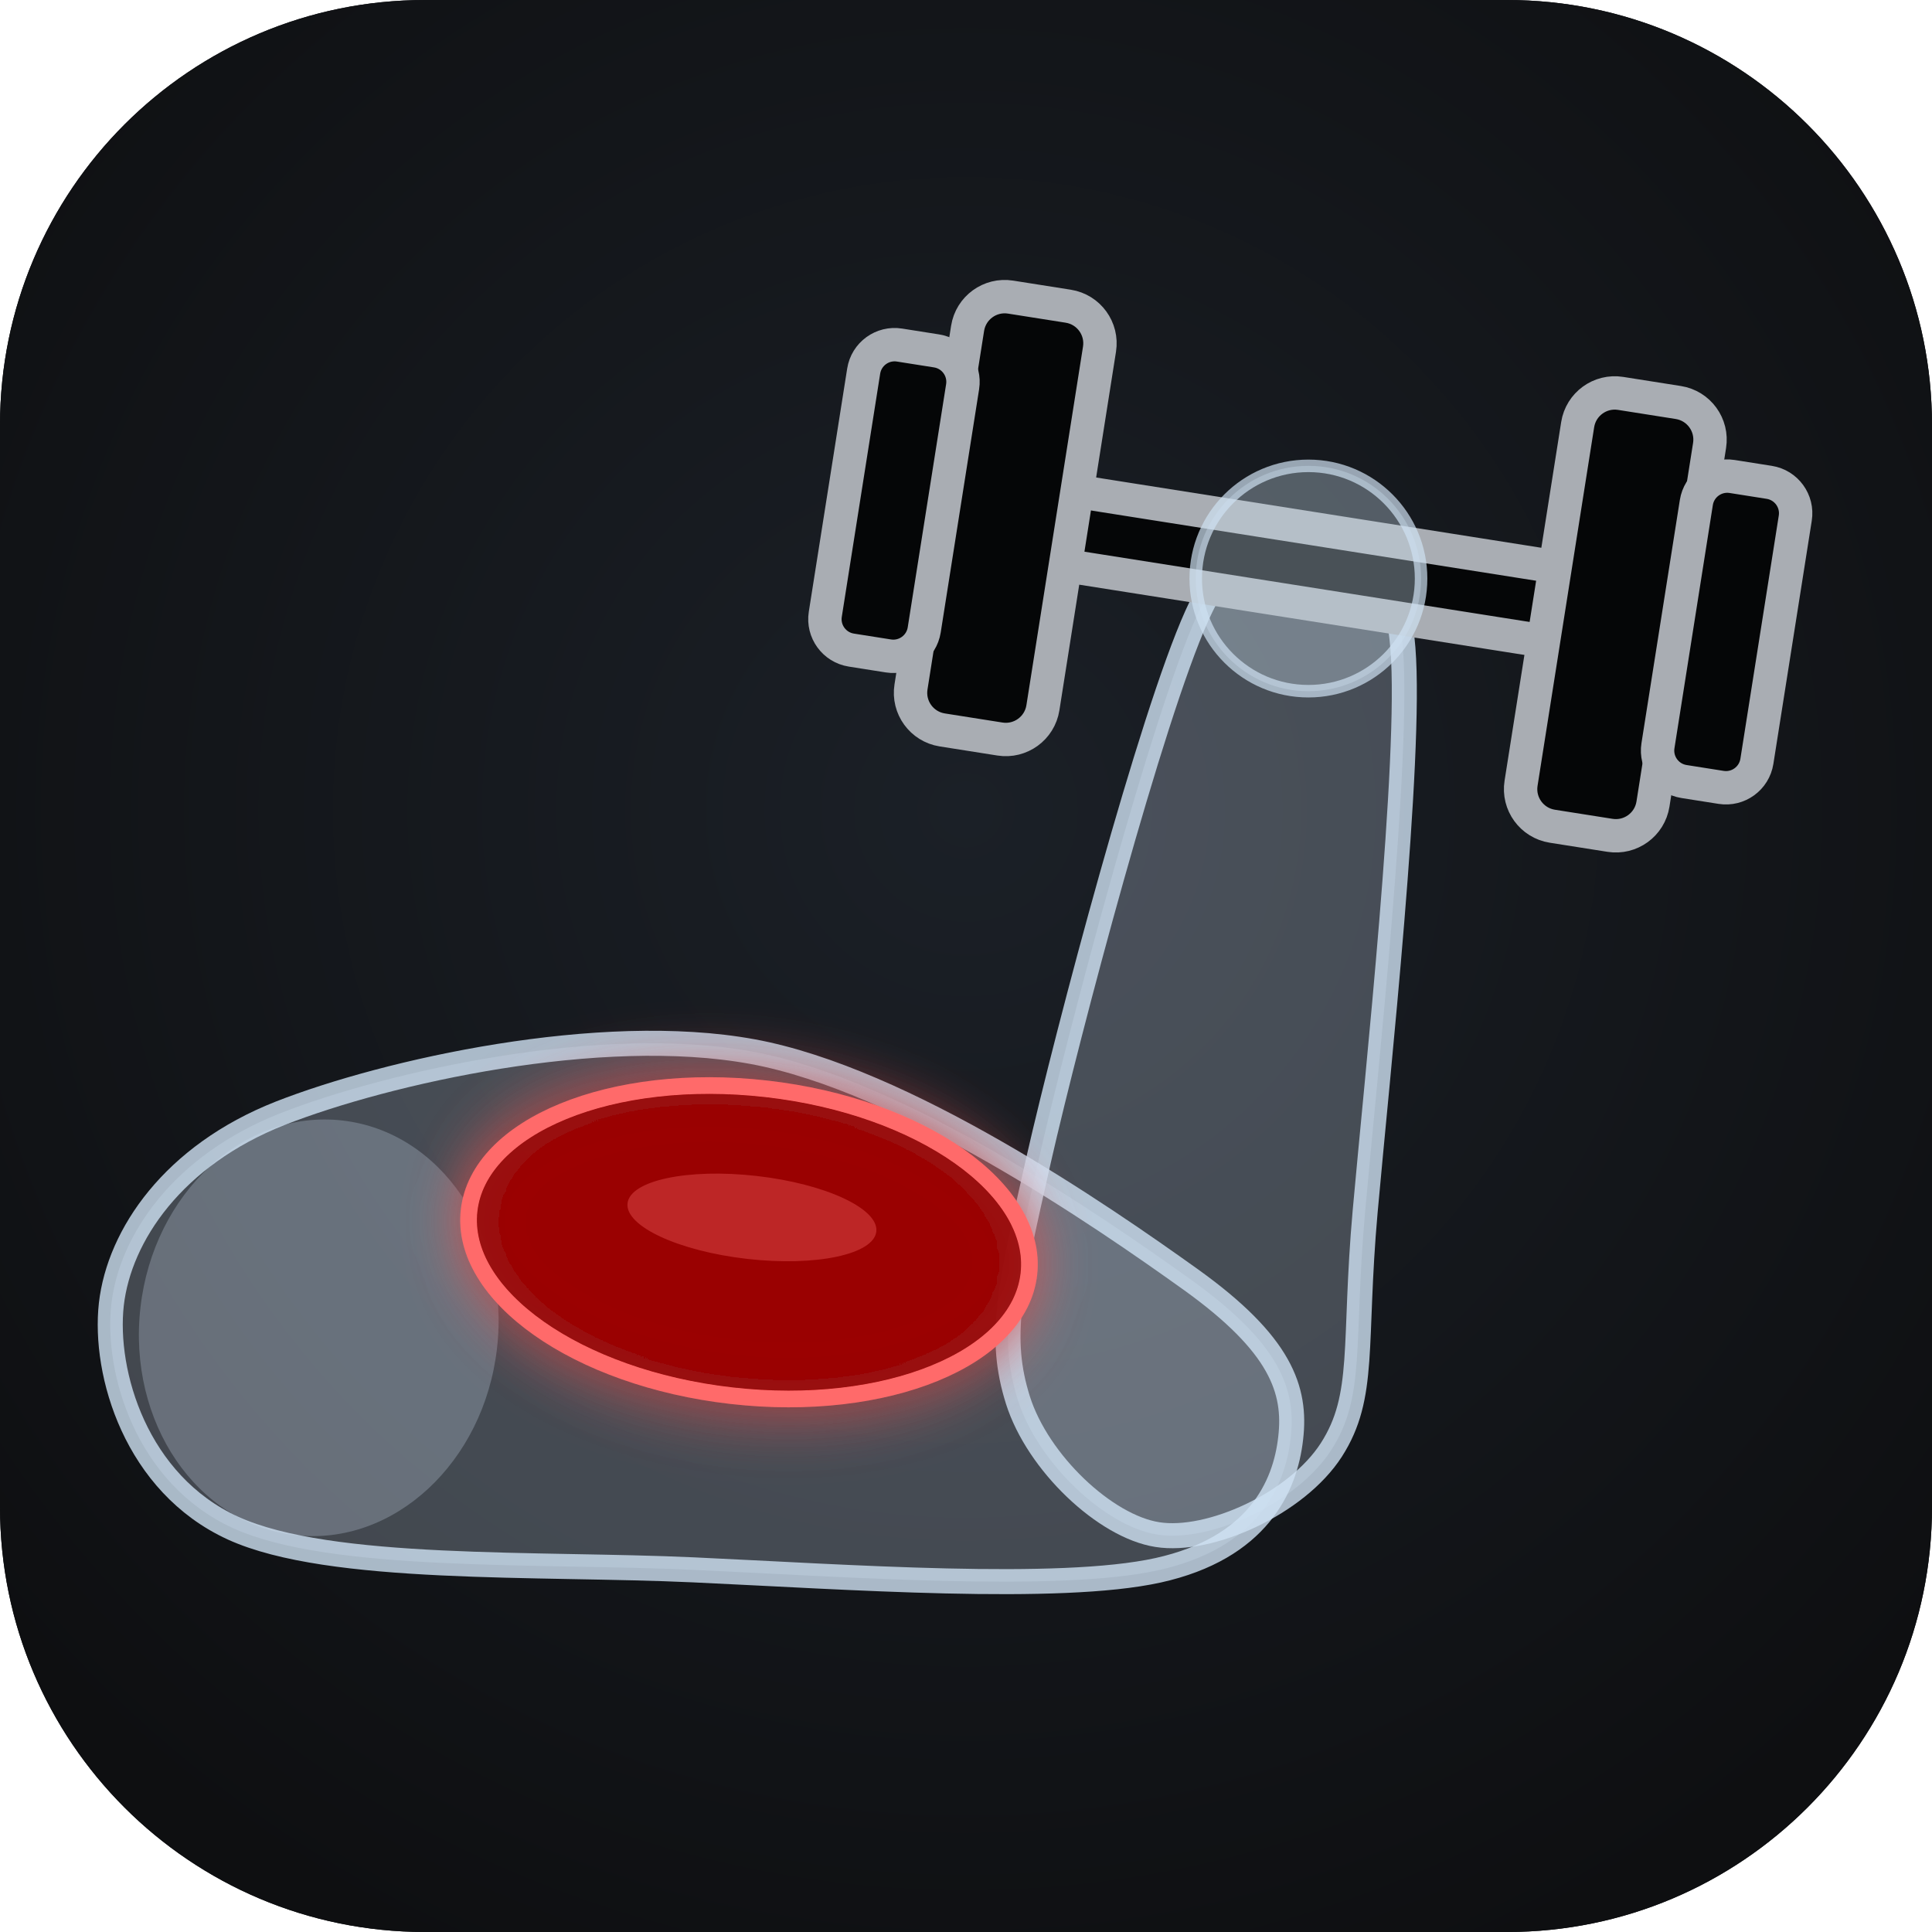
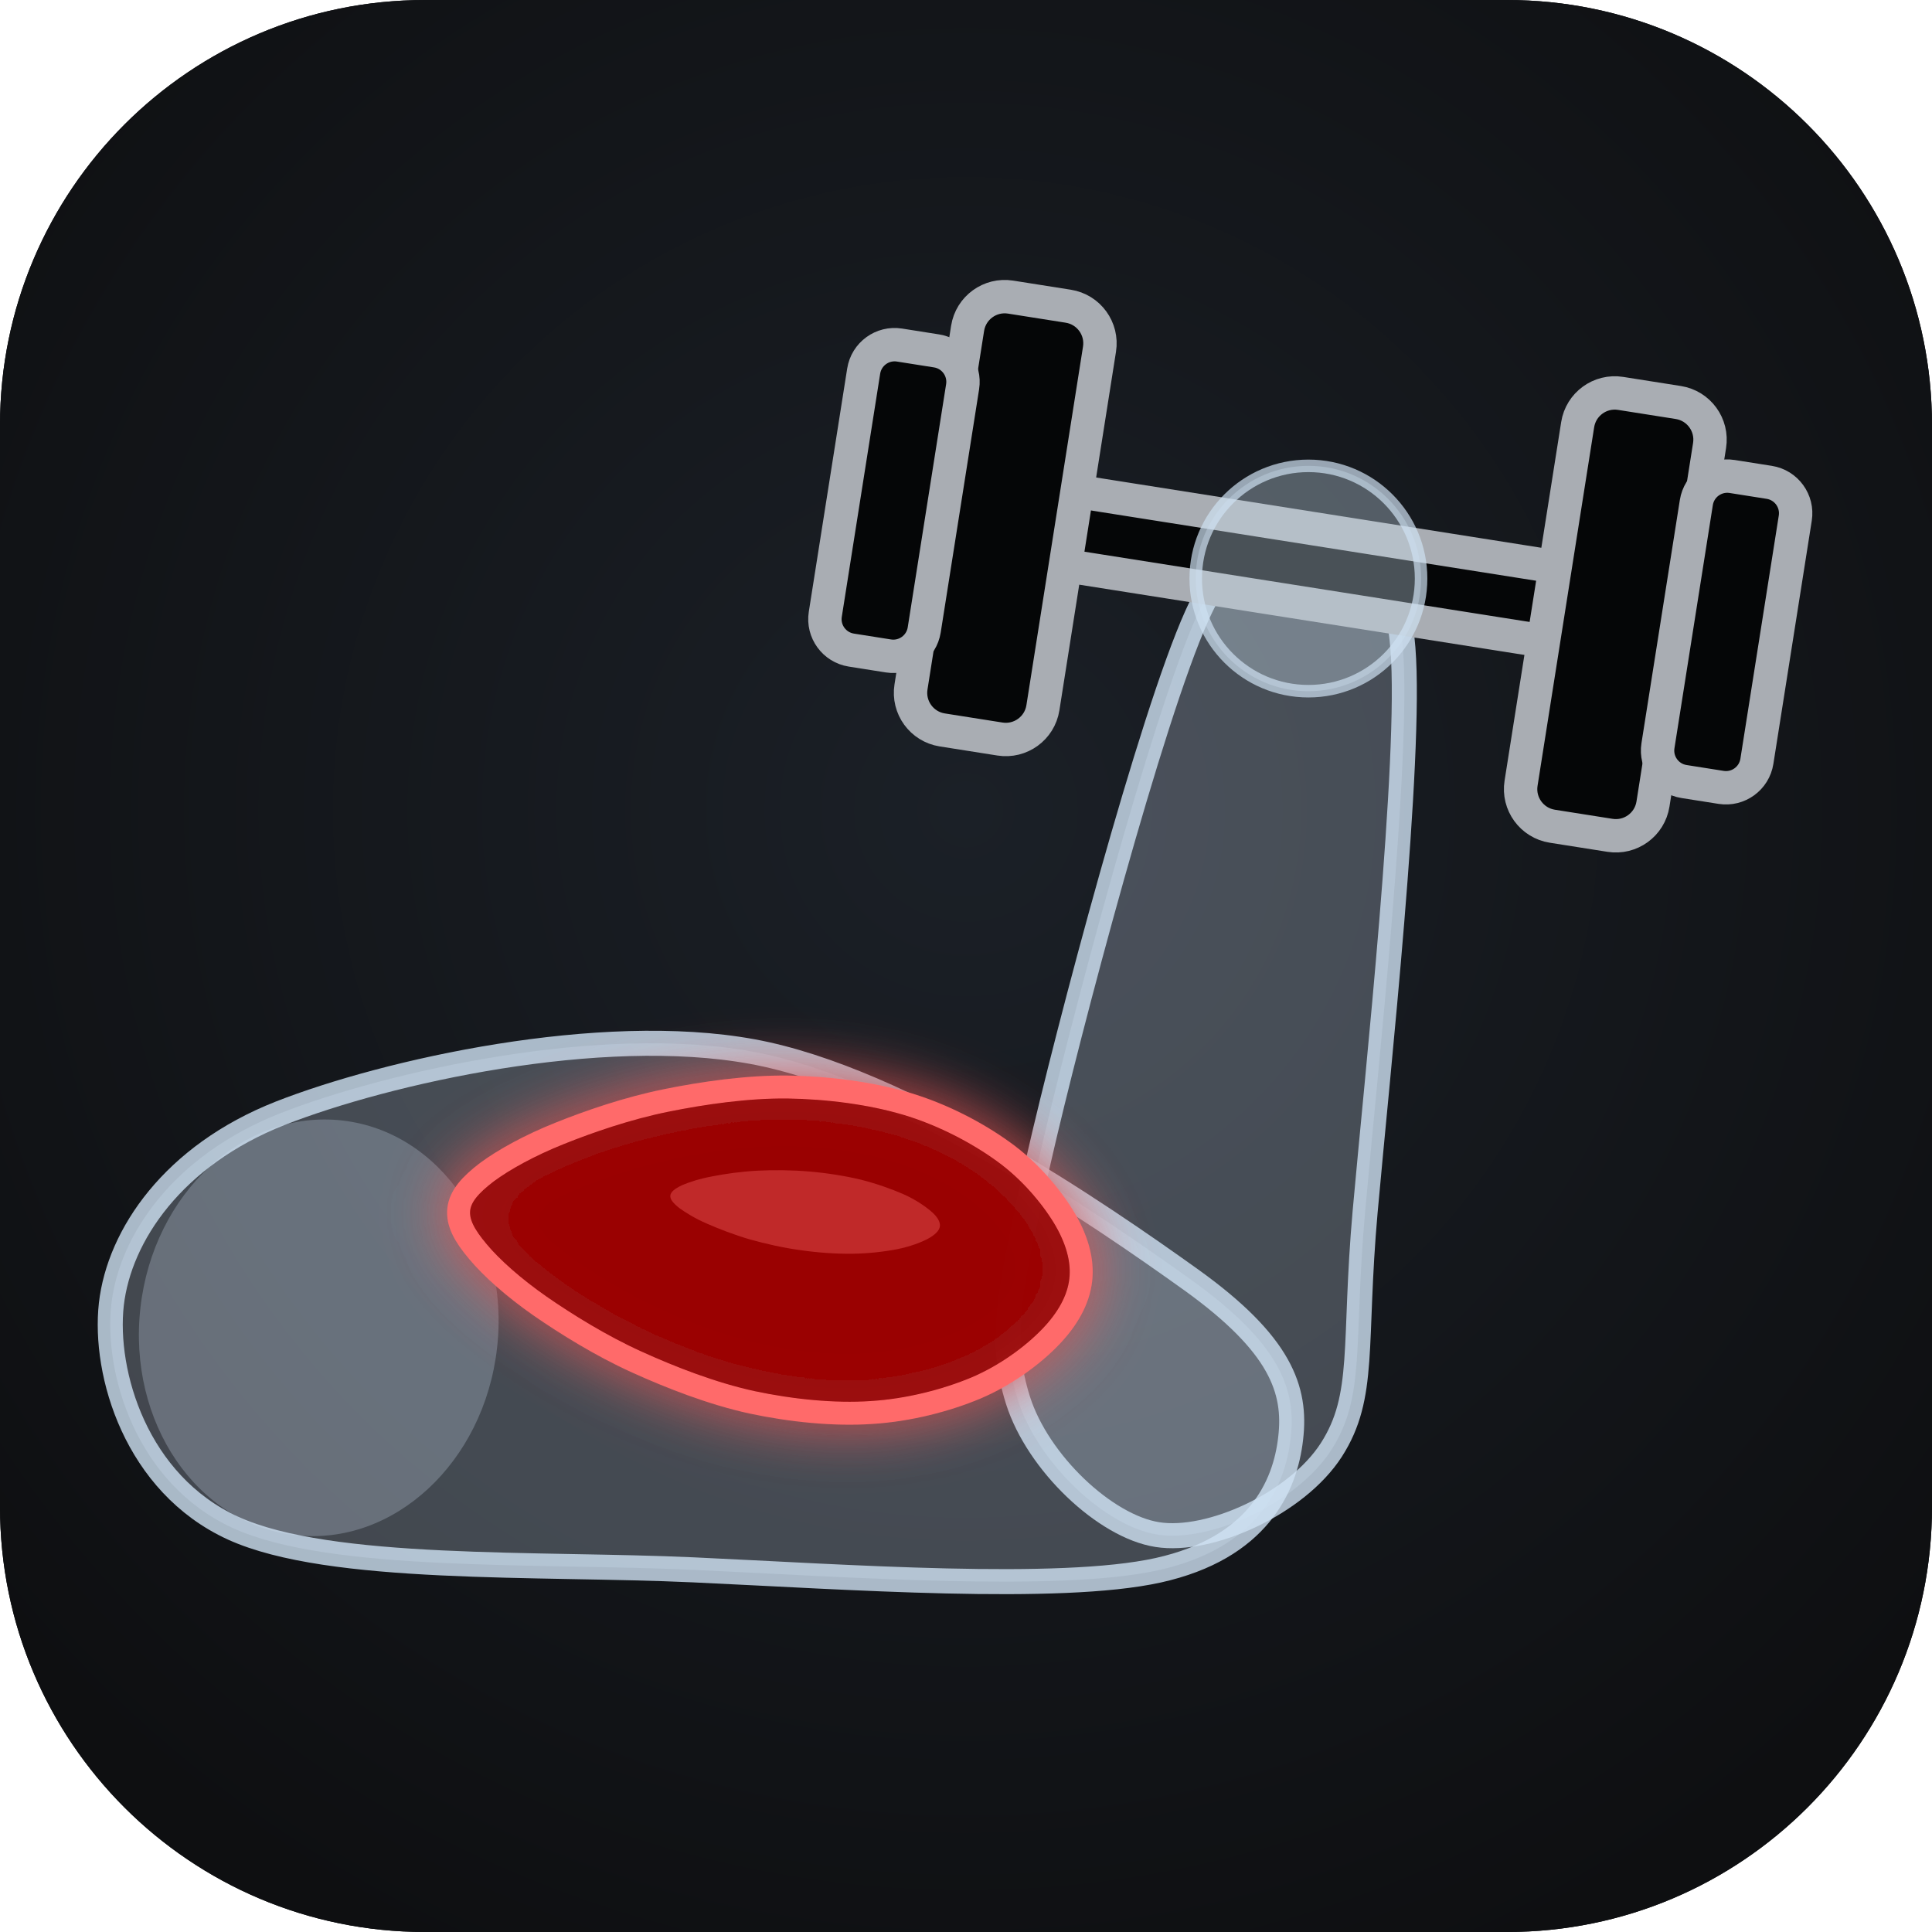
<svg xmlns="http://www.w3.org/2000/svg" viewBox="0 0 100 100">
  <defs>
    <filter id="glow" x="-50%" y="-50%" width="200%" height="200%">
      <feGaussianBlur stdDeviation="1.4" result="b" />
      <feMerge>
        <feMergeNode in="b" />
        <feMergeNode in="SourceGraphic" />
      </feMerge>
    </filter>
    <radialGradient id="vg" cx="50%" cy="42%" r="65%">
      <stop offset="0" stop-color="#1b2027" />
      <stop offset="1" stop-color="#0e0f11" />
    </radialGradient>
  </defs>
  <rect width="100" height="100" rx="22" fill="#0e0f11" />
  <rect x="0" y="0" width="100" height="100" rx="22" fill="url(#vg)" />
  <g transform="translate(50 50) scale(1.08) translate(-50 -49)">
    <g fill="#CFE2F3" fill-opacity=".26">
      <path d="M9.04 65.21C9.42 61.9 12.01 58.08 17.13 56.06C22.25 54.05 32.47 51.77 39.75 53.1C47.03 54.43 56.49 60.96 60.79 64.04C65.09 67.13 65.83 69.31 65.56 71.63C65.3 73.95 63.98 76.9 59.21 77.96C54.44 79.01 44.32 78.28 36.93 77.94C29.54 77.6 19.52 78.06 14.87 75.94C10.22 73.81 8.67 68.52 9.04 65.21Z" />
      <path d="M59.17 76.25C56.67 75.86 53.44 72.81 52.49 69.81C51.55 66.82 52.06 64.55 53.48 58.29C54.91 52.02 58.87 37.09 61.06 32.22C63.25 27.35 64.98 28.79 66.62 29.05C68.27 29.31 70.52 28.5 70.94 33.78C71.36 39.06 69.7 54.36 69.13 60.76C68.56 67.16 69.17 69.6 67.51 72.19C65.85 74.77 61.67 76.65 59.17 76.25Z" />
      <ellipse cx="18.98" cy="66.34" rx="8.6" ry="10" transform="rotate(6.48 18.98 66.34)" />
    </g>
    <g fill="none" stroke="#CFE2F3" stroke-opacity="0.8" stroke-width="1.2">
      <path d="M9.04 65.21C9.42 61.9 12.01 58.08 17.13 56.06C22.25 54.05 32.47 51.77 39.75 53.1C47.03 54.43 56.49 60.96 60.79 64.04C65.09 67.13 65.83 69.31 65.56 71.63C65.3 73.95 63.98 76.9 59.21 77.96C54.44 79.01 44.32 78.28 36.93 77.94C29.54 77.6 19.52 78.06 14.87 75.94C10.22 73.81 8.67 68.52 9.04 65.21Z" />
      <path d="M59.17 76.25C56.67 75.86 53.44 72.81 52.49 69.81C51.55 66.82 52.06 64.55 53.48 58.29C54.91 52.02 58.87 37.09 61.06 32.22C63.25 27.35 64.98 28.79 66.62 29.05C68.27 29.31 70.52 28.5 70.94 33.78C71.36 39.06 69.7 54.36 69.13 60.76C68.56 67.16 69.17 69.6 67.51 72.19C65.85 74.77 61.67 76.65 59.17 76.25Z" />
    </g>
-     <ellipse cx="39.6" cy="62.24" rx="13.5" ry="7.4" transform="rotate(6.48 39.6 62.24)" fill="#990000" fill-opacity=".92" stroke="#ff6b6b" stroke-width=".8" filter="url(#glow)" />
-     <ellipse cx="39.74" cy="61.05" rx="6" ry="2" transform="rotate(6.48 39.74 61.05)" fill="#ff6b6b" fill-opacity=".35" />
+     <path d="M55.5 64.05C55.39 65.01 54.87 65.93 54.04 66.79C53.2 67.66 51.92 68.61 50.49 69.22C49.06 69.82 47.25 70.29 45.46 70.4C43.67 70.52 41.62 70.31 39.74 69.91C37.86 69.5 35.87 68.73 34.18 67.96C32.49 67.19 30.85 66.17 29.59 65.3C28.33 64.42 27.26 63.47 26.61 62.69C25.96 61.92 25.62 61.3 25.69 60.66C25.76 60.03 26.24 59.49 27.04 58.88C27.85 58.28 29.1 57.59 30.53 57.02C31.95 56.45 33.78 55.82 35.6 55.45C37.42 55.08 39.53 54.78 41.45 54.8C43.38 54.83 45.42 55.09 47.14 55.6C48.86 56.11 50.52 56.98 51.78 57.89C53.04 58.79 54.07 60.02 54.69 61.04C55.31 62.07 55.61 63.09 55.5 64.05Z" fill="#990000" fill-opacity=".92" stroke="#ff6b6b" stroke-width="1.1" filter="url(#glow)" />
+     <path d="M48.75 61.47C48.72 61.69 48.52 61.88 48.18 62.07C47.84 62.25 47.31 62.45 46.71 62.57C46.1 62.69 45.33 62.78 44.56 62.79C43.79 62.8 42.9 62.74 42.08 62.62C41.25 62.51 40.38 62.31 39.63 62.1C38.88 61.88 38.16 61.6 37.59 61.35C37.03 61.11 36.56 60.82 36.26 60.6C35.97 60.37 35.81 60.18 35.83 60C35.85 59.82 36.05 59.67 36.38 59.51C36.72 59.36 37.25 59.19 37.85 59.08C38.46 58.96 39.23 58.85 40 58.81C40.78 58.77 41.68 58.78 42.5 58.85C43.33 58.92 44.21 59.06 44.96 59.24C45.71 59.43 46.44 59.69 47.01 59.94C47.57 60.19 48.04 60.51 48.33 60.76C48.62 61.01 48.77 61.25 48.75 61.47Z" fill="#ff6b6b" fill-opacity=".38" />
    <g transform="translate(66.5 29.84) rotate(-171.03)" fill="#050607" stroke="#a9adb3" stroke-width="1.6" stroke-linejoin="round">
      <rect x="-21" y="-1.8" width="42" height="3.6" rx="1" />
      <rect x="-18" y="-10.5" width="6.4" height="21" rx="1.8" />
      <rect x="11.6" y="-10.5" width="6.4" height="21" rx="1.8" />
      <rect x="-22.6" y="-7.4" width="4.8" height="14.8" rx="1.5" />
      <rect x="17.8" y="-7.4" width="4.8" height="14.8" rx="1.5" />
    </g>
    <circle cx="66.41" cy="30.43" r="5.4" fill="#CFE2F3" fill-opacity=".34" stroke="#CFE2F3" stroke-opacity=".7" stroke-width=".6" />
  </g>
</svg>
